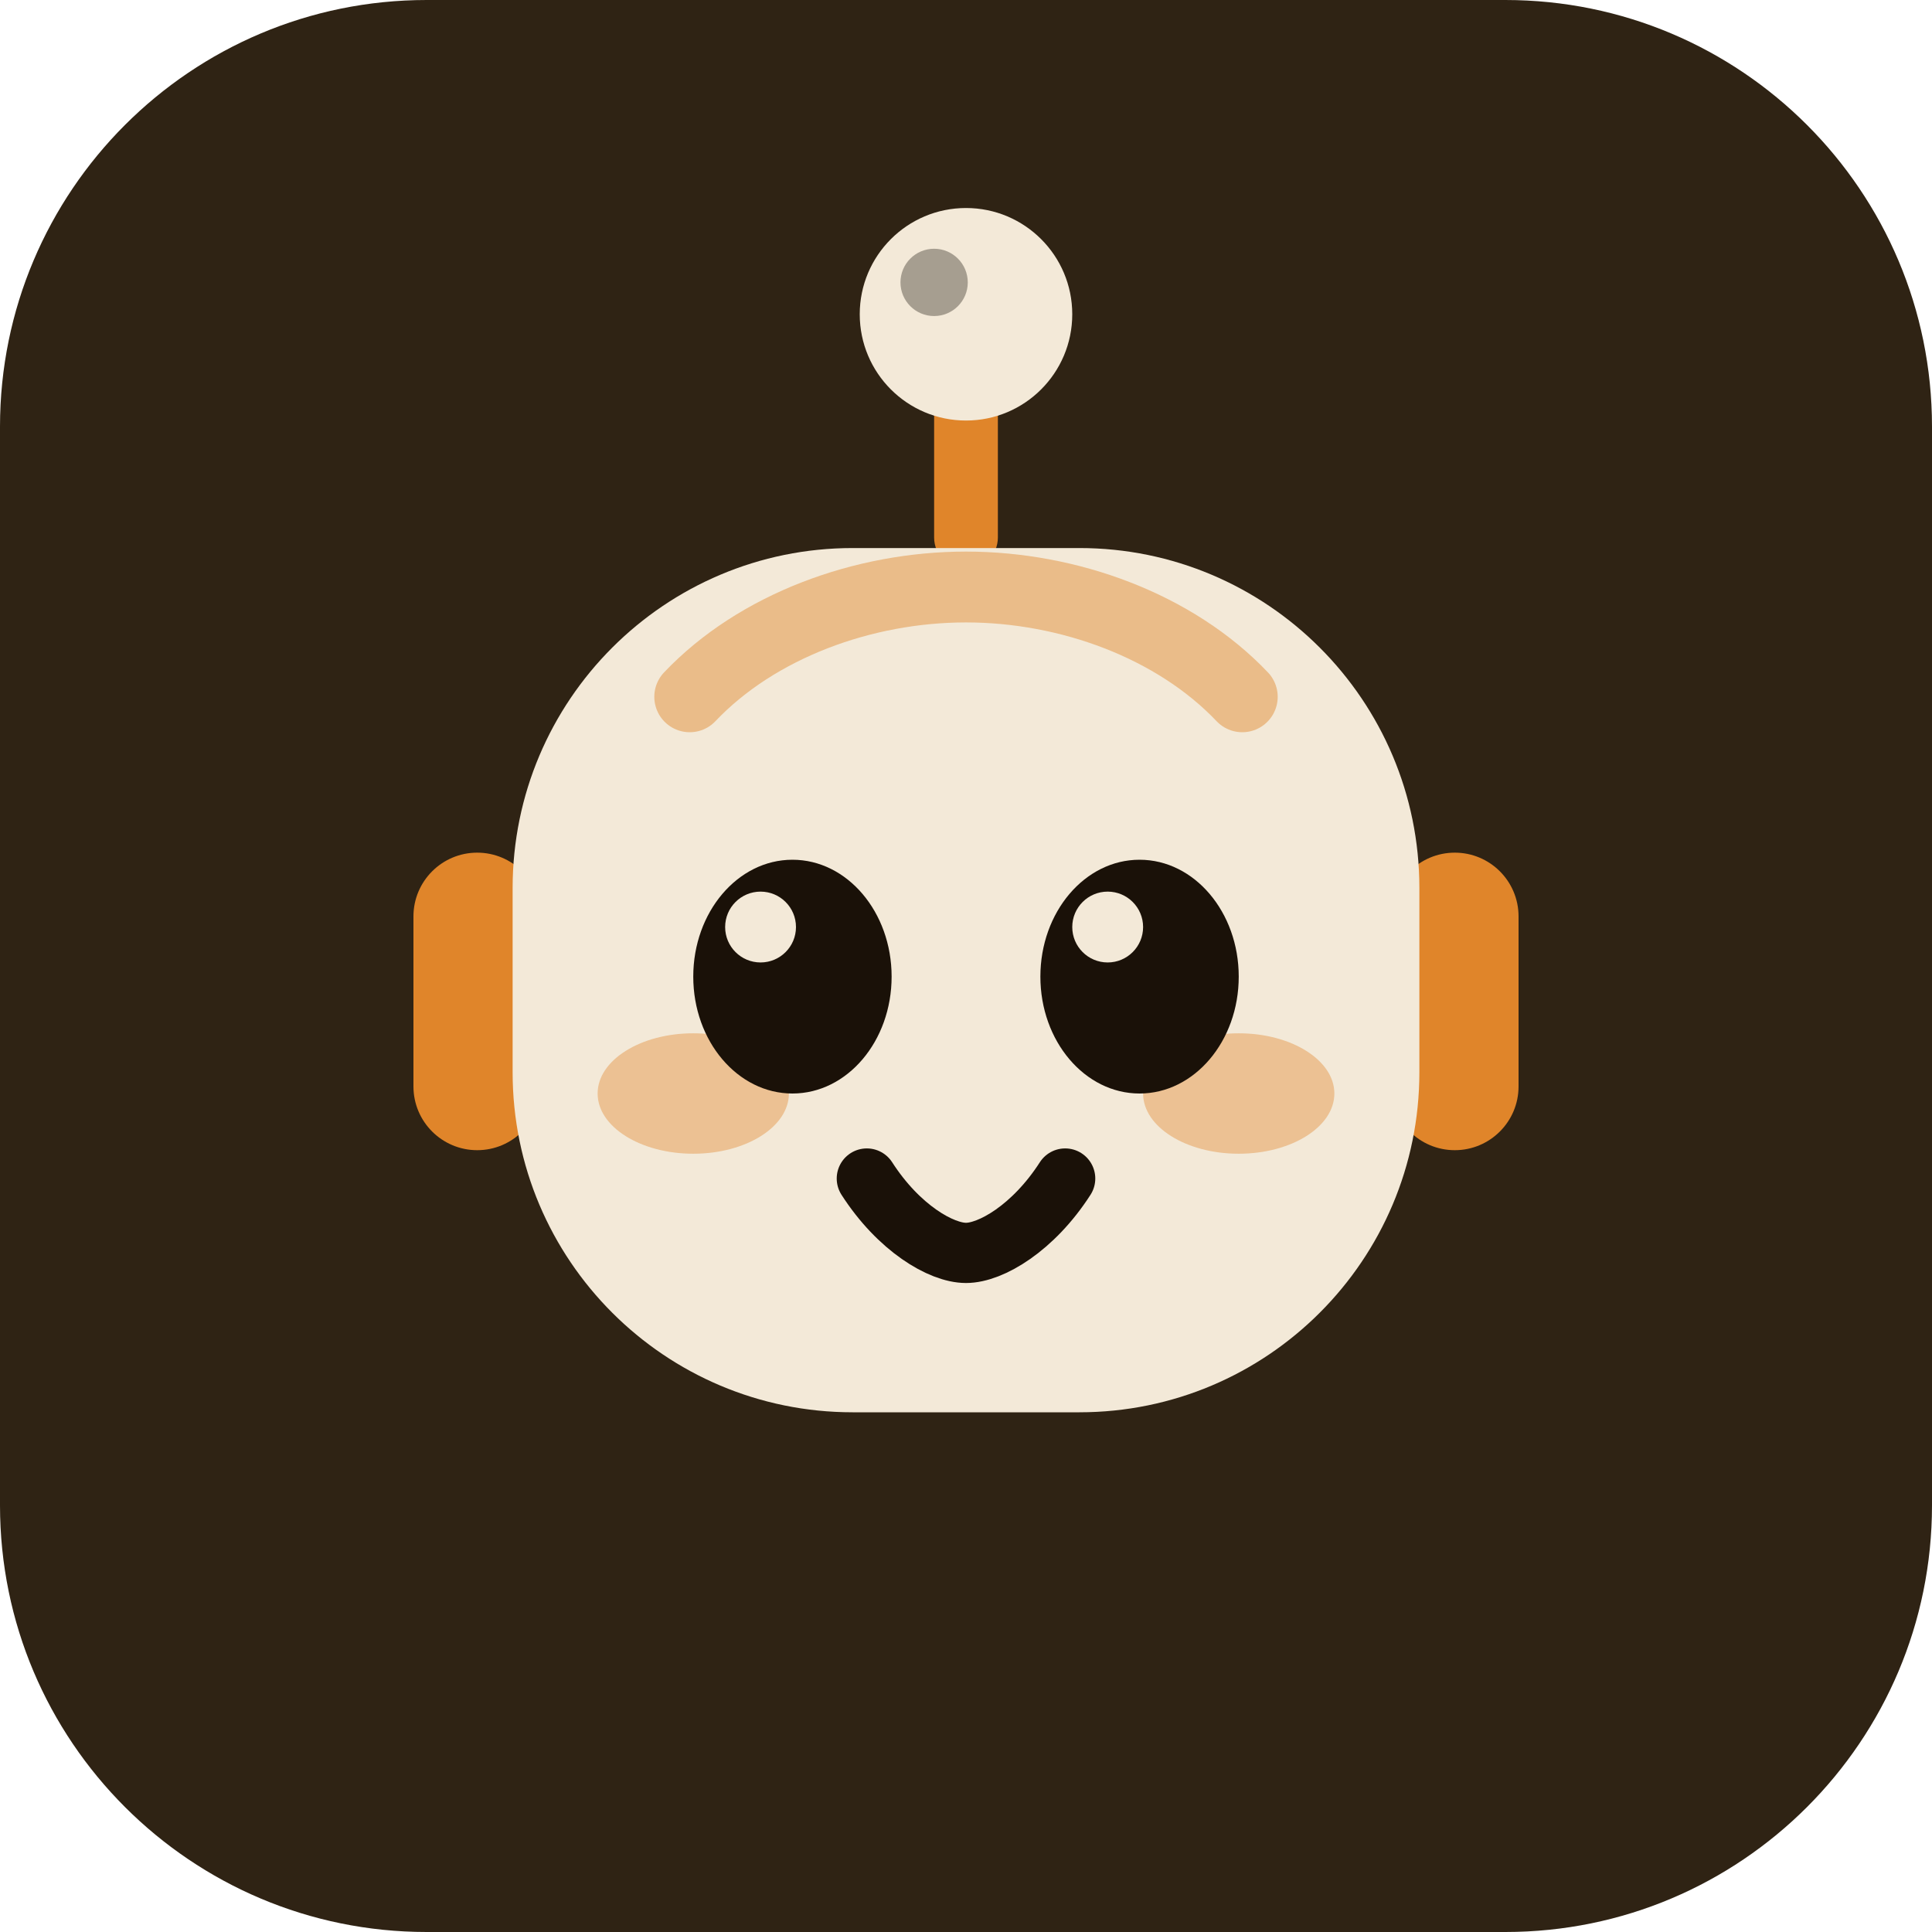
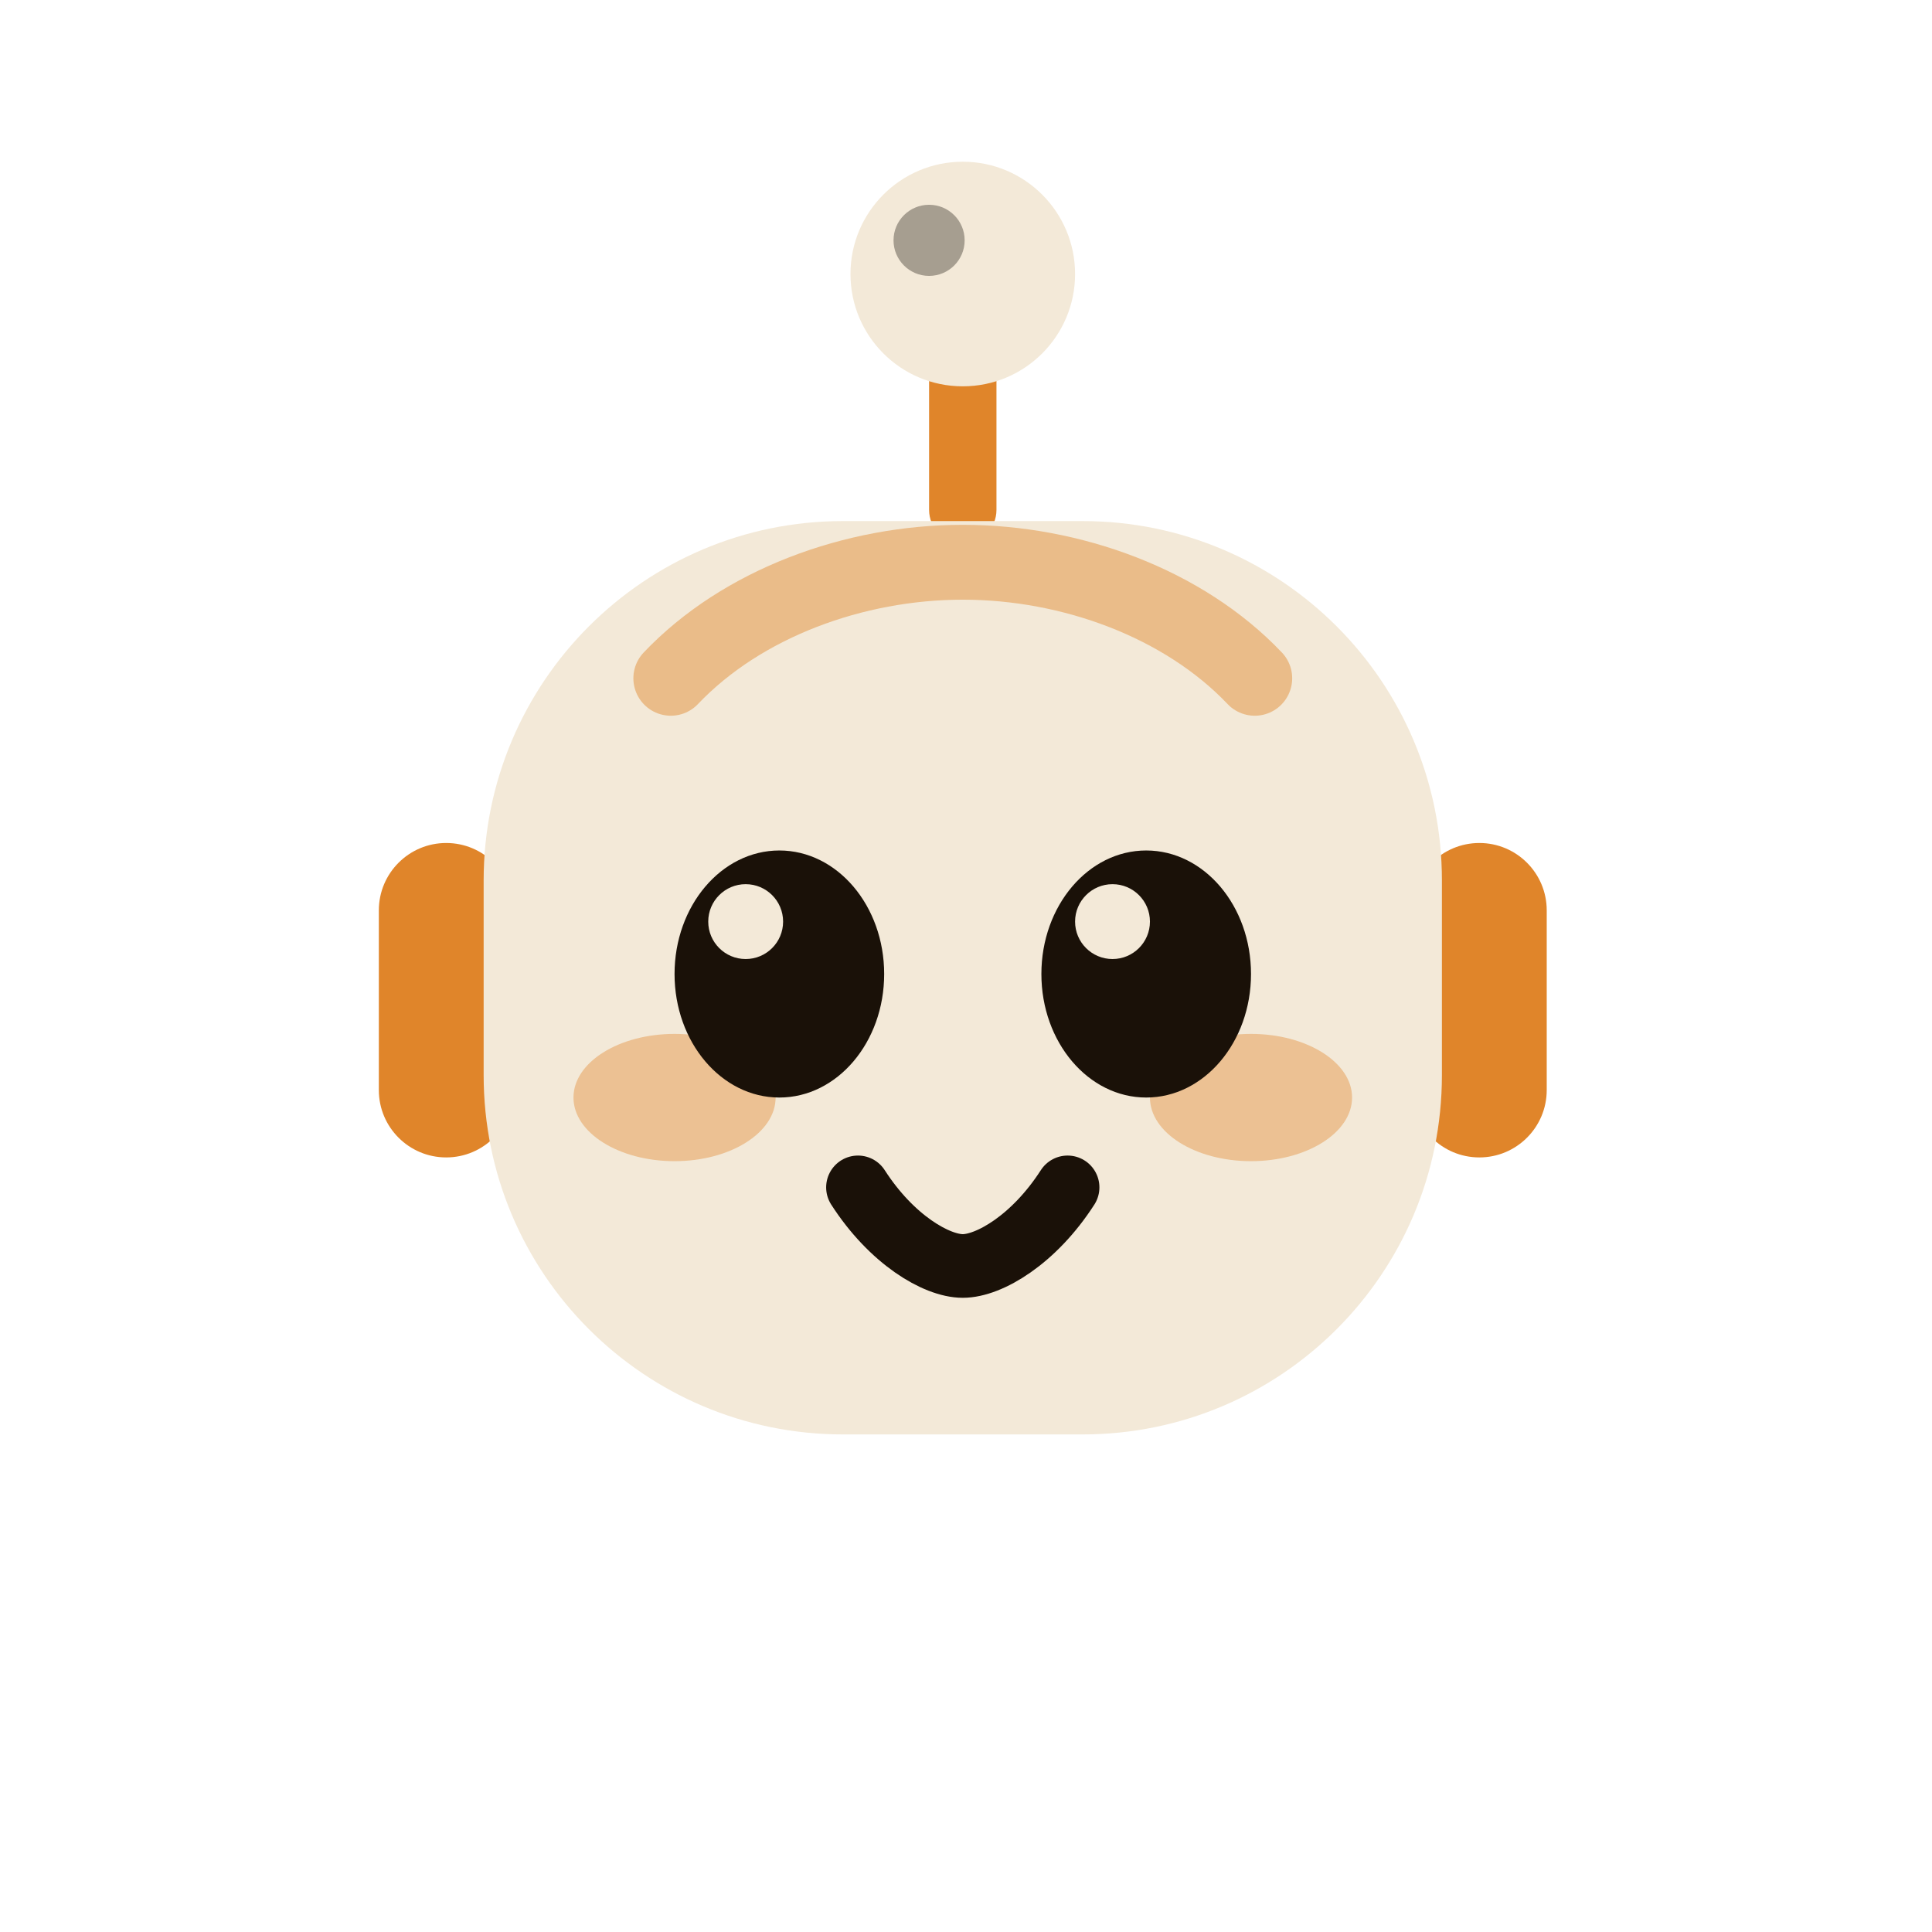
<svg xmlns="http://www.w3.org/2000/svg" viewBox="0 0 48 48" width="512" height="512" role="img" aria-label="Trợ lý Phật học">
-   <rect width="48" height="48" rx="10.6" fill="#2f2314" />
-   <g transform="translate(2.88 2.88) scale(0.88)">
+   <g transform="translate(1.6 1.6) scale(0.93)">
    <rect x="23.1" y="6.2" width="1.8" height="6.6" rx="0.9" fill="#e0852a" />
    <circle cx="24" cy="5.6" r="3" fill="#f3e9d8" />
    <circle cx="23.1" cy="4.7" r="0.95" fill="#17100a" opacity="0.35" />
    <rect x="8.4" y="20.8" width="3.6" height="8.4" rx="1.8" fill="#e0852a" />
    <rect x="36" y="20.8" width="3.6" height="8.4" rx="1.8" fill="#e0852a" />
    <rect x="11.2" y="12.2" width="25.6" height="24.4" rx="9.6" fill="#f3e9d8" />
    <path d="M16.2 16.4c1.9-2 4.9-3.1 7.8-3.1s5.9 1.1 7.8 3.1" fill="none" stroke="#e0852a" stroke-opacity="0.45" stroke-width="2" stroke-linecap="round" />
    <ellipse cx="16.3" cy="27.6" rx="2.7" ry="1.7" fill="#e0852a" opacity="0.4" />
    <ellipse cx="31.7" cy="27.6" rx="2.7" ry="1.7" fill="#e0852a" opacity="0.4" />
    <ellipse cx="19.1" cy="24.3" rx="2.8" ry="3.3" fill="#1a1108" />
    <ellipse cx="28.9" cy="24.3" rx="2.8" ry="3.3" fill="#1a1108" />
    <circle cx="18.2" cy="22.9" r="1" fill="#f3e9d8" />
    <circle cx="28" cy="22.9" r="1" fill="#f3e9d8" />
    <path d="M21.2 30c.9 1.4 2.1 2.1 2.8 2.1s1.9-.7 2.8-2.1" fill="none" stroke="#1a1108" stroke-width="1.7" stroke-linecap="round" />
  </g>
</svg>
